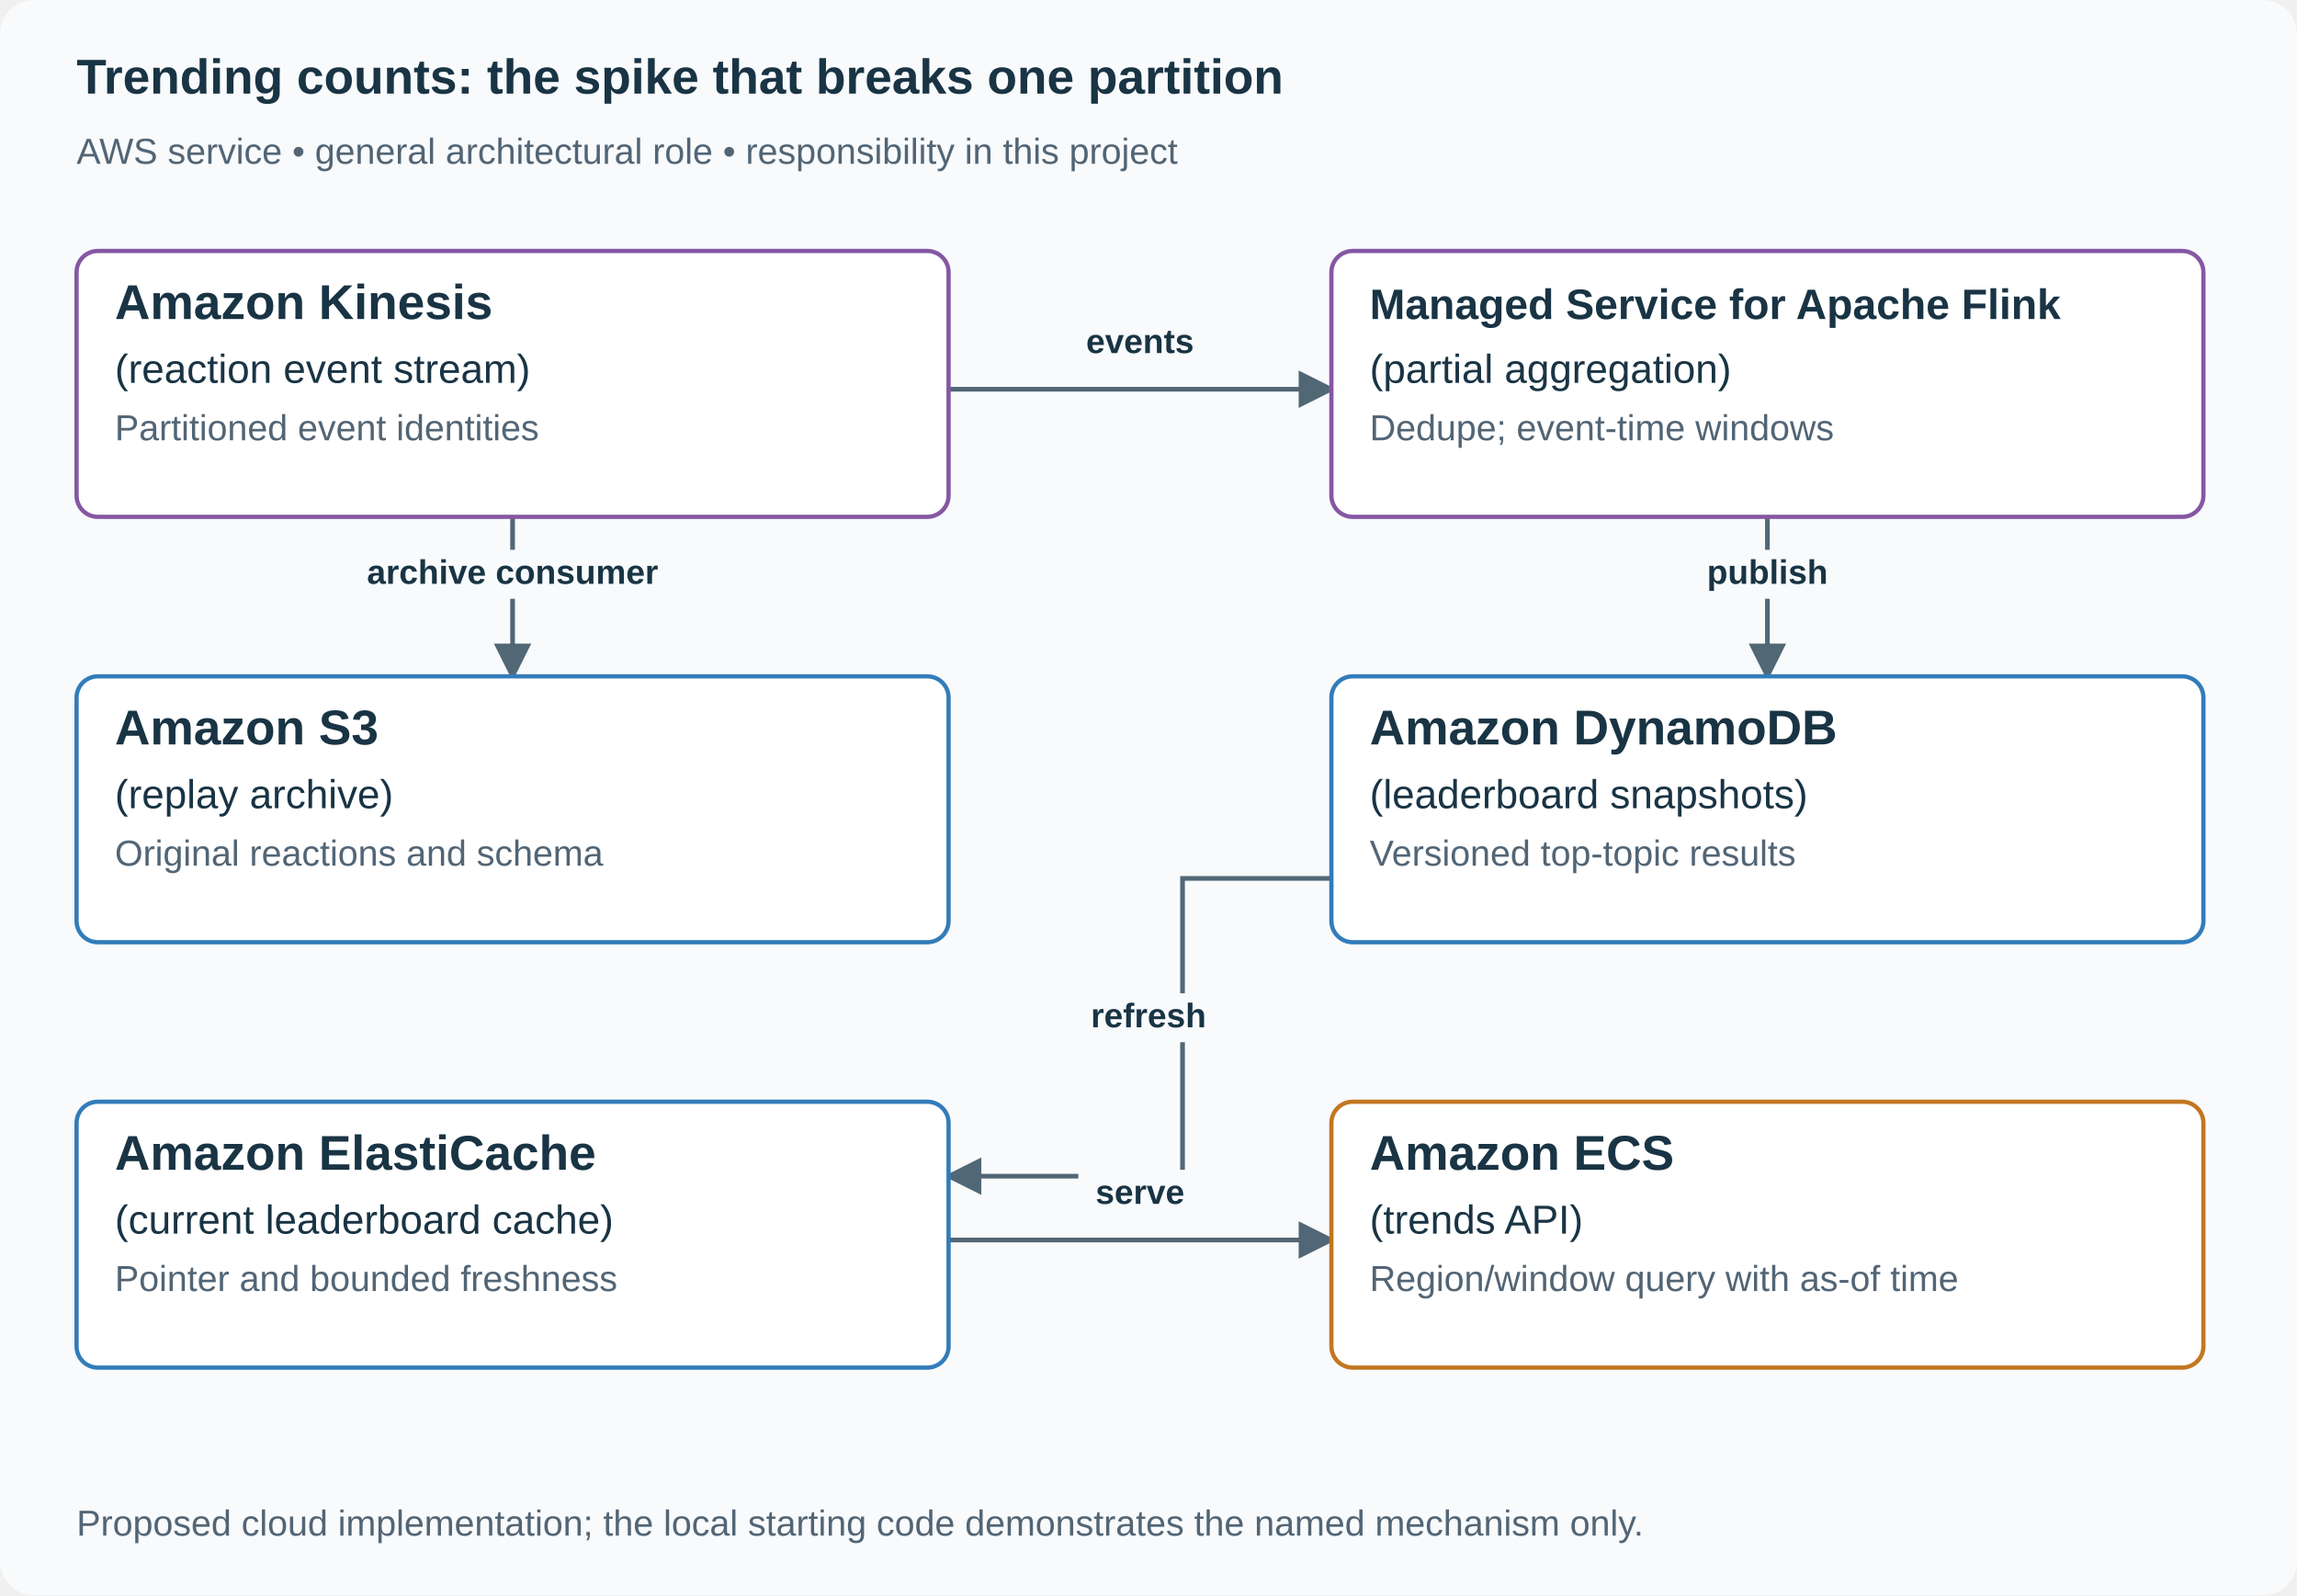
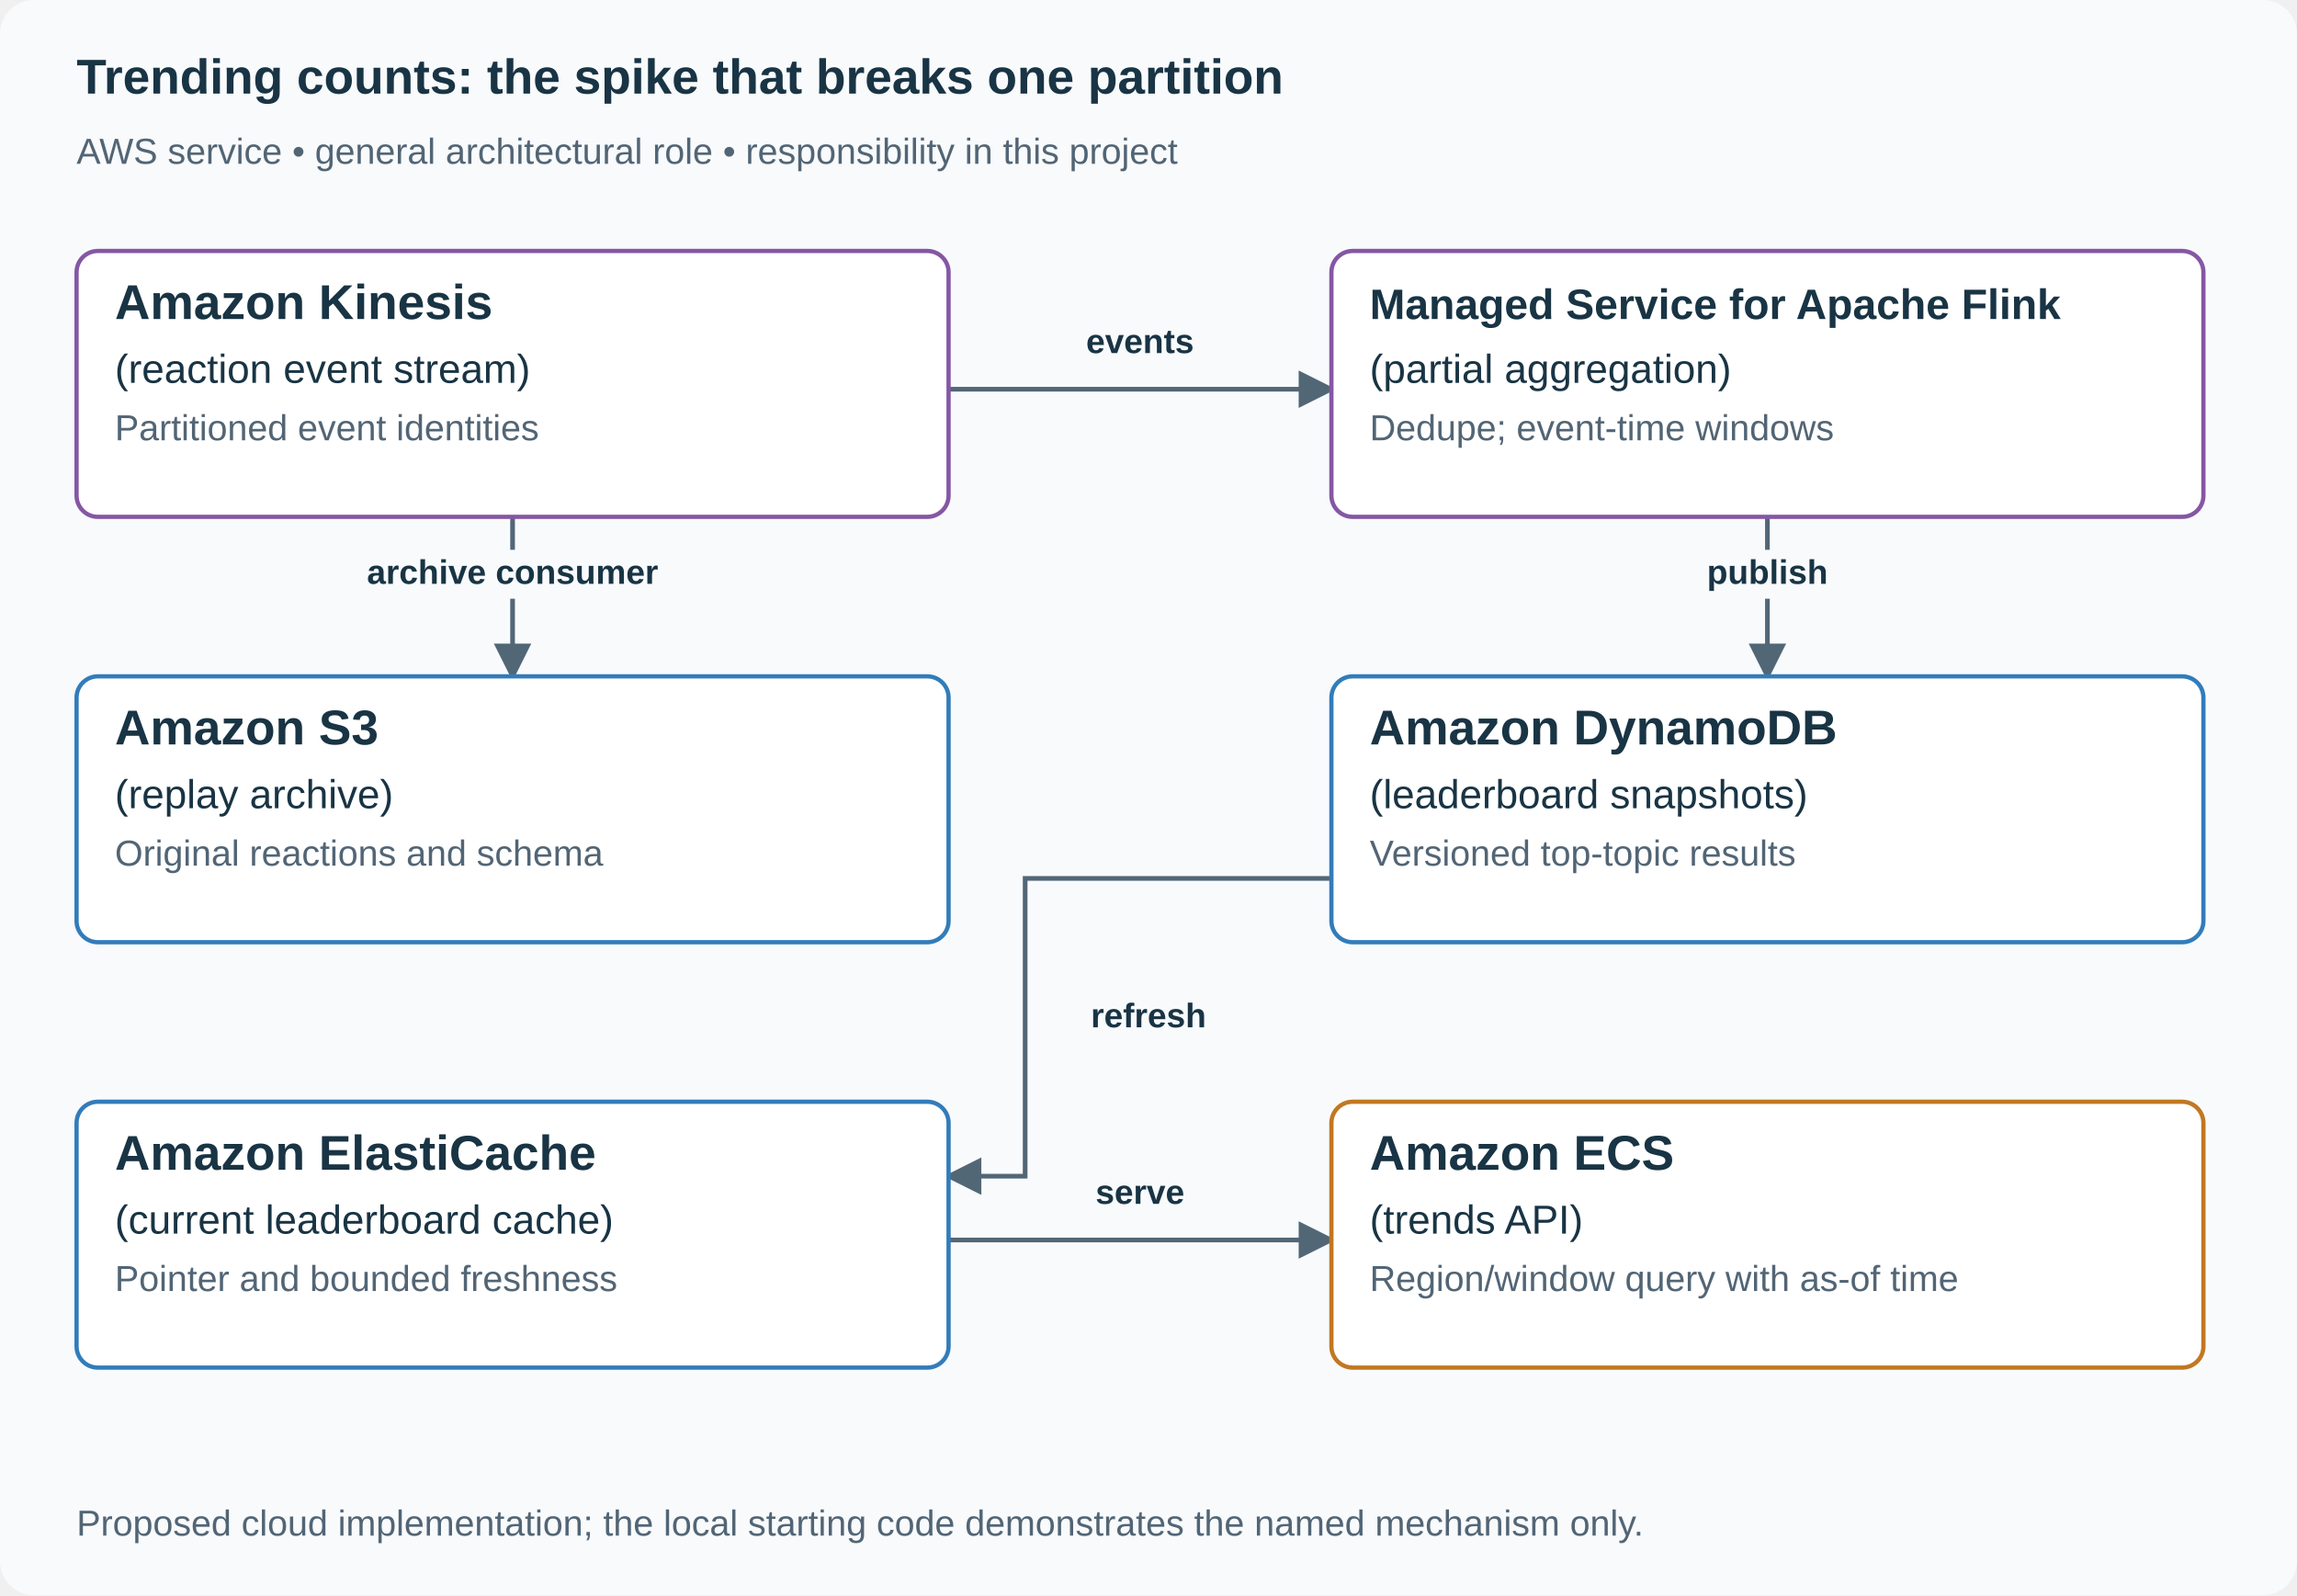
<svg xmlns="http://www.w3.org/2000/svg" width="1080" height="750" viewBox="0 0 1080 750" role="img" aria-labelledby="t d">
  <defs>
    <marker id="a" markerWidth="8" markerHeight="8" refX="7" refY="4" orient="auto">
      <path d="M0 0L8 4L0 8Z" fill="#526776" />
    </marker>
  </defs>
  <rect width="1080" height="750" rx="16" fill="#f8fafc" />
  <style>text{font-family:Arial,sans-serif;fill:#193444}.name{font-size:23px;font-weight:bold}.role{font-size:19px}.detail{font-size:17px;fill:#526575}.edge{font-size:16px;font-weight:bold}</style>
  <text x="36" y="44" class="name" style="font-size:23px">Trending counts: the spike that breaks one partition</text>
  <text x="36" y="77" class="detail">AWS service • general architectural role • responsibility in this project</text>
  <path d="M446 183 L626 183" fill="none" stroke="#526776" stroke-width="2.2" marker-end="url(#a)" />
-   <rect x="502.8" y="150" width="66.4" height="23" fill="#f8fafc" />
-   <text x="536.0" y="166" class="edge" text-anchor="middle">events</text>
+   <g transform="translate(536.0 166) rotate(0)">
+     <rect x="-33.2" y="-16" width="66.4" height="23" fill="#f8fafc" />
+     <text x="0" y="0" class="edge" text-anchor="middle">events</text>
+   </g>
  <path d="M241 243 L241 318" fill="none" stroke="#526776" stroke-width="2.2" marker-end="url(#a)" />
-   <rect x="165.8" y="258.5" width="150.4" height="23" fill="#f8fafc" />
-   <text x="241" y="274.5" class="edge" text-anchor="middle">archive consumer</text>
+   <g transform="translate(241 274.5) rotate(0)">
+     <rect x="-75.2" y="-16" width="150.4" height="23" fill="#f8fafc" />
+     <text x="0" y="0" class="edge" text-anchor="middle">archive consumer</text>
+   </g>
  <path d="M831 243 L831 318" fill="none" stroke="#526776" stroke-width="2.2" marker-end="url(#a)" />
-   <rect x="793.6" y="258.5" width="74.8" height="23" fill="#f8fafc" />
-   <text x="831" y="274.5" class="edge" text-anchor="middle">publish</text>
-   <path d="M626 413 L556 413 L556 553 L446 553" fill="none" stroke="#526776" stroke-width="2.2" marker-end="url(#a)" />
-   <rect x="502.6" y="467.0" width="74.8" height="23" fill="#f8fafc" />
-   <text x="540" y="483.0" class="edge" text-anchor="middle">refresh</text>
+   <g transform="translate(831 274.5) rotate(0)">
+     <rect x="-37.4" y="-16" width="74.8" height="23" fill="#f8fafc" />
+     <text x="0" y="0" class="edge" text-anchor="middle">publish</text>
+   </g>
+   <path d="M626 413 L482 413 L482 553 L446 553" fill="none" stroke="#526776" stroke-width="2.2" marker-end="url(#a)" />
+   <g transform="translate(540 483.0) rotate(0)">
+     <rect x="-37.4" y="-16" width="74.8" height="23" fill="#f8fafc" />
+     <text x="0" y="0" class="edge" text-anchor="middle">refresh</text>
+   </g>
  <path d="M446 583 L626 583" fill="none" stroke="#526776" stroke-width="2.2" marker-end="url(#a)" />
-   <rect x="507.0" y="550" width="58.0" height="23" fill="#f8fafc" />
-   <text x="536.0" y="566" class="edge" text-anchor="middle">serve</text>
+   <g transform="translate(536.0 566) rotate(0)">
+     <rect x="-29.0" y="-16" width="58.0" height="23" fill="#f8fafc" />
+     <text x="0" y="0" class="edge" text-anchor="middle">serve</text>
+   </g>
  <rect x="36" y="118" width="410" height="125" rx="10" fill="white" stroke="#8557a3" stroke-width="2" />
  <text x="54" y="150" class="name" style="font-size:23px">Amazon Kinesis</text>
-   <text x="54" y="180" class="role">(reaction event stream)</text>
-   <text x="54" y="207" class="detail">Partitioned event identities</text>
+   <text x="54" y="180" class="role" style="font-size:19px">(reaction event stream)</text>
+   <text x="54" y="207" class="detail" style="font-size:17px">Partitioned event identities</text>
  <rect x="626" y="118" width="410" height="125" rx="10" fill="white" stroke="#8557a3" stroke-width="2" />
  <text x="644" y="150" class="name" style="font-size:20px">Managed Service for Apache Flink</text>
-   <text x="644" y="180" class="role">(partial aggregation)</text>
-   <text x="644" y="207" class="detail">Dedupe; event-time windows</text>
+   <text x="644" y="180" class="role" style="font-size:19px">(partial aggregation)</text>
+   <text x="644" y="207" class="detail" style="font-size:17px">Dedupe; event-time windows</text>
  <rect x="36" y="318" width="410" height="125" rx="10" fill="white" stroke="#327cba" stroke-width="2" />
  <text x="54" y="350" class="name" style="font-size:23px">Amazon S3</text>
-   <text x="54" y="380" class="role">(replay archive)</text>
-   <text x="54" y="407" class="detail">Original reactions and schema</text>
+   <text x="54" y="380" class="role" style="font-size:19px">(replay archive)</text>
+   <text x="54" y="407" class="detail" style="font-size:17px">Original reactions and schema</text>
  <rect x="626" y="318" width="410" height="125" rx="10" fill="white" stroke="#327cba" stroke-width="2" />
  <text x="644" y="350" class="name" style="font-size:23px">Amazon DynamoDB</text>
-   <text x="644" y="380" class="role">(leaderboard snapshots)</text>
-   <text x="644" y="407" class="detail">Versioned top-topic results</text>
+   <text x="644" y="380" class="role" style="font-size:19px">(leaderboard snapshots)</text>
+   <text x="644" y="407" class="detail" style="font-size:17px">Versioned top-topic results</text>
  <rect x="36" y="518" width="410" height="125" rx="10" fill="white" stroke="#327cba" stroke-width="2" />
  <text x="54" y="550" class="name" style="font-size:23px">Amazon ElastiCache</text>
-   <text x="54" y="580" class="role">(current leaderboard cache)</text>
-   <text x="54" y="607" class="detail">Pointer and bounded freshness</text>
+   <text x="54" y="580" class="role" style="font-size:19px">(current leaderboard cache)</text>
+   <text x="54" y="607" class="detail" style="font-size:17px">Pointer and bounded freshness</text>
  <rect x="626" y="518" width="410" height="125" rx="10" fill="white" stroke="#c27720" stroke-width="2" />
  <text x="644" y="550" class="name" style="font-size:23px">Amazon ECS</text>
-   <text x="644" y="580" class="role">(trends API)</text>
-   <text x="644" y="607" class="detail">Region/window query with as-of time</text>
+   <text x="644" y="580" class="role" style="font-size:19px">(trends API)</text>
+   <text x="644" y="607" class="detail" style="font-size:17px">Region/window query with as-of time</text>
  <text x="36" y="722" class="detail">Proposed cloud implementation; the local starting code demonstrates the named mechanism only.</text>
</svg>
